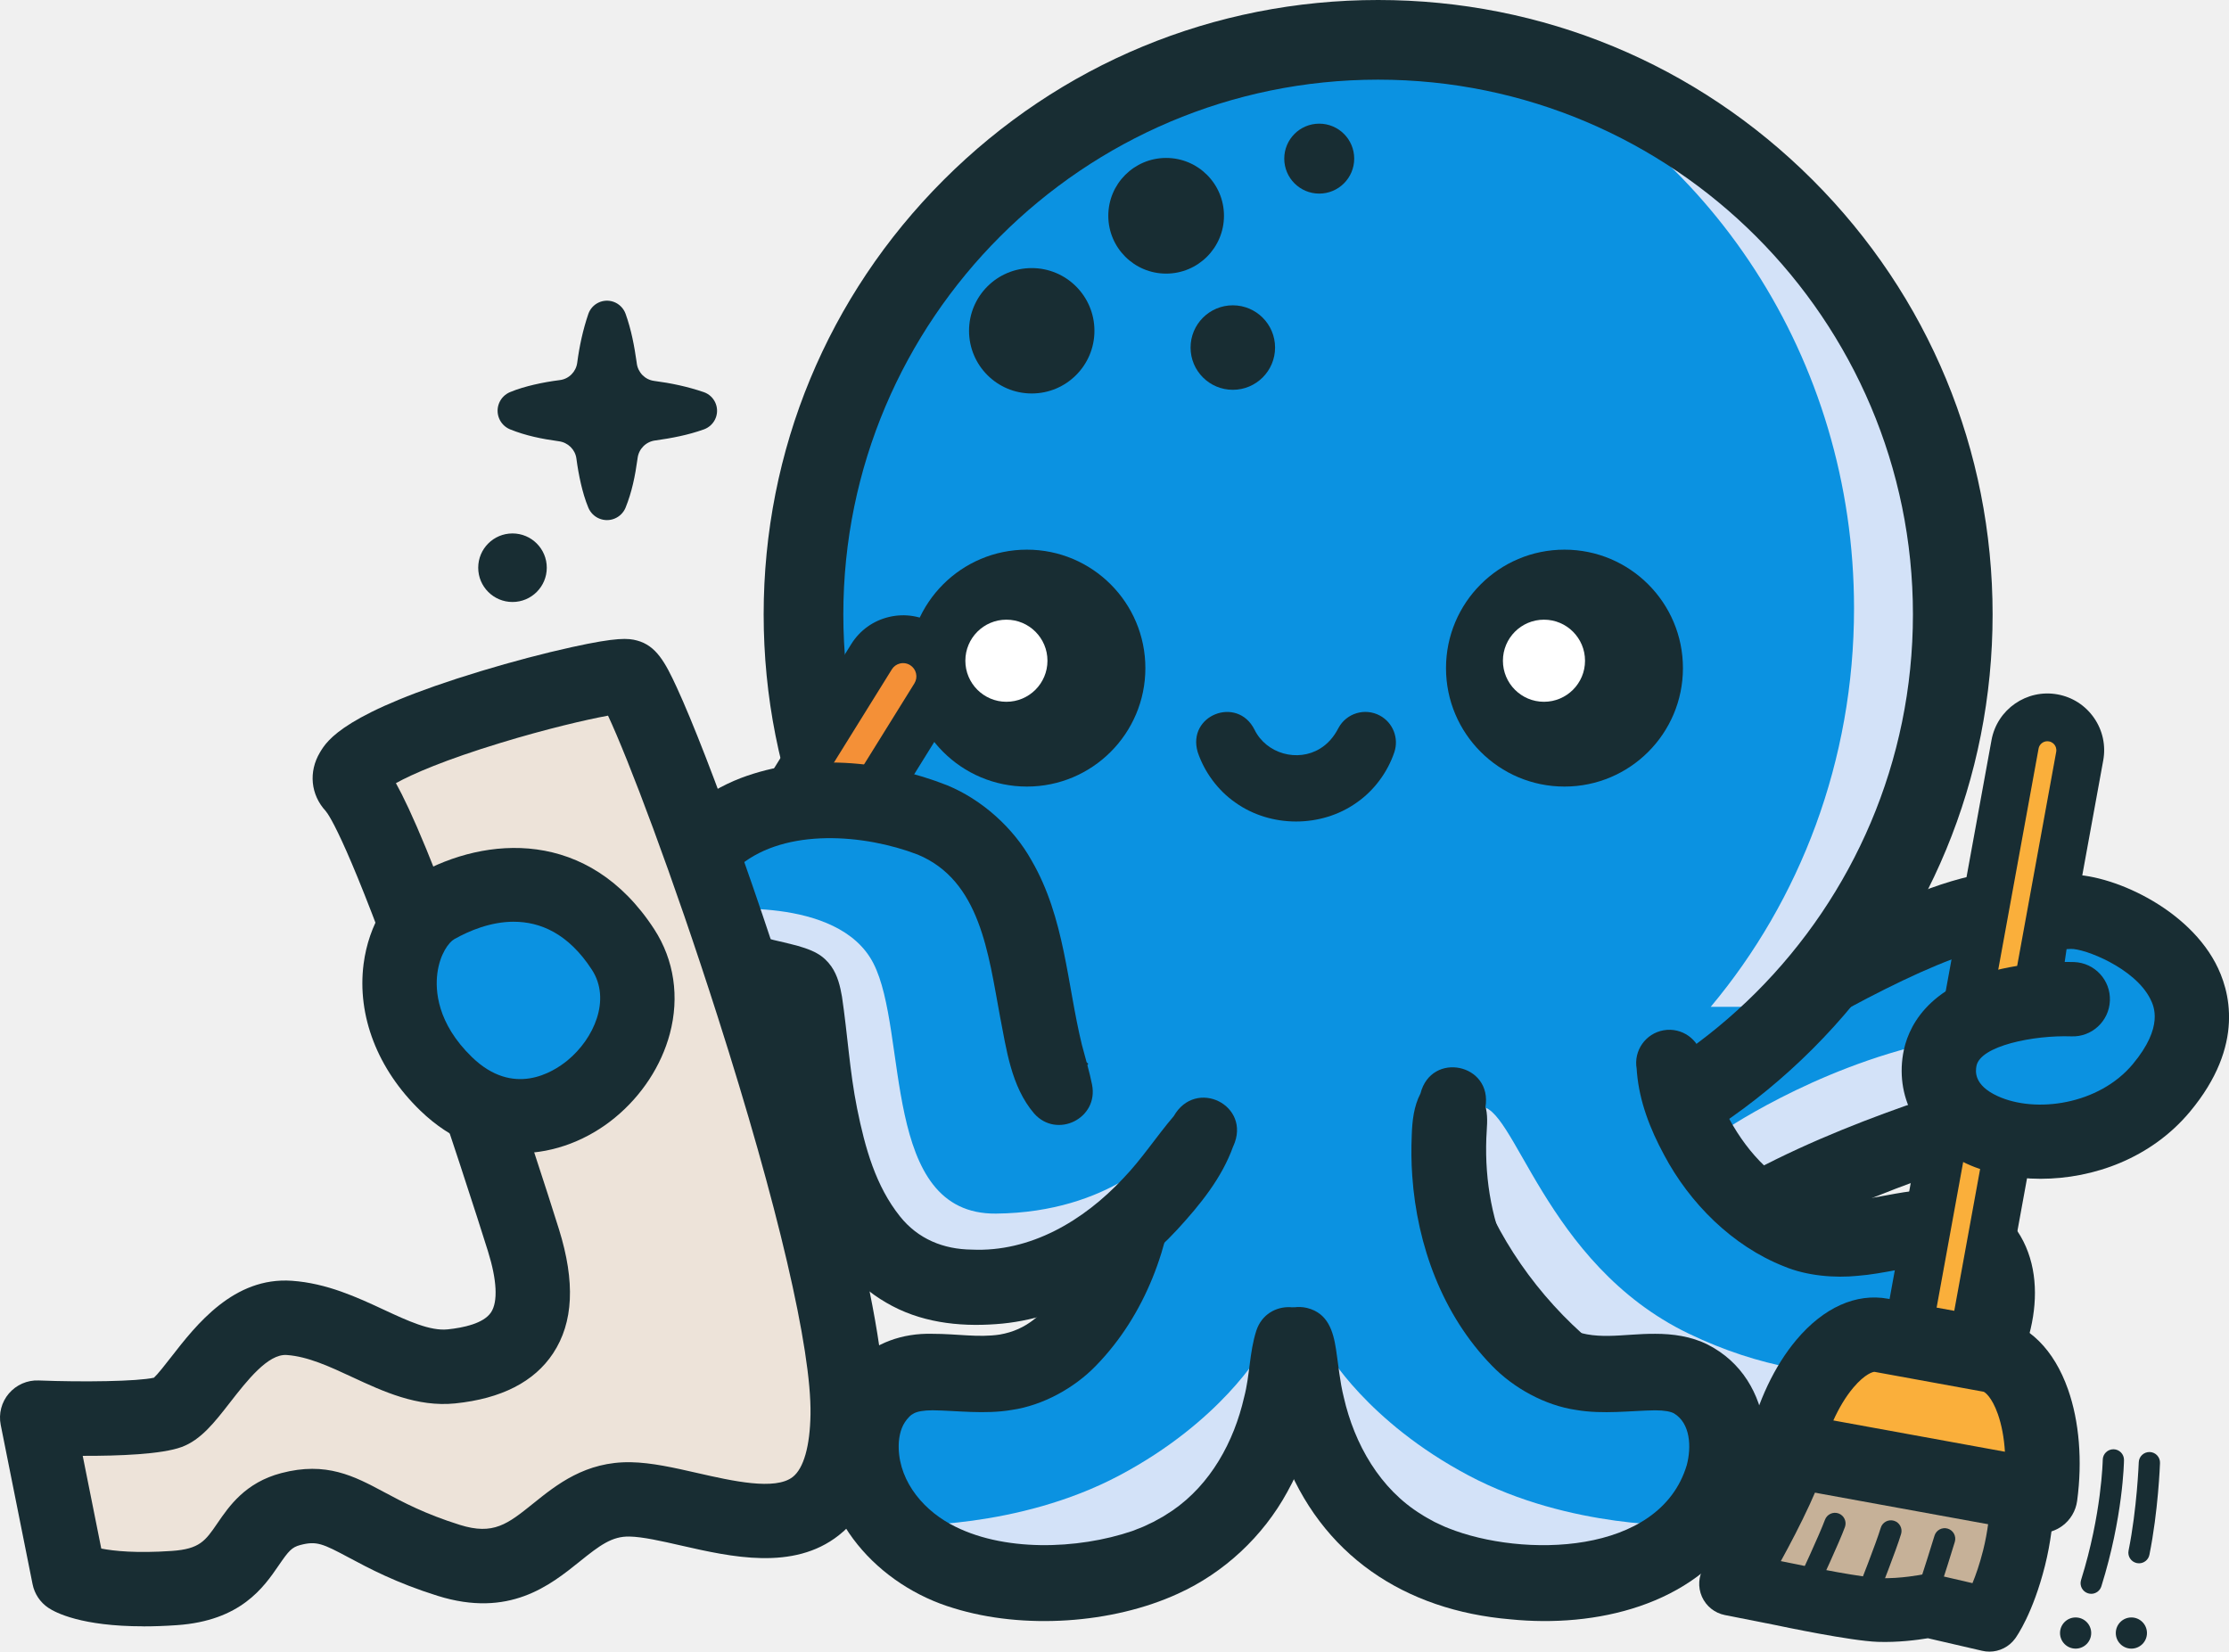
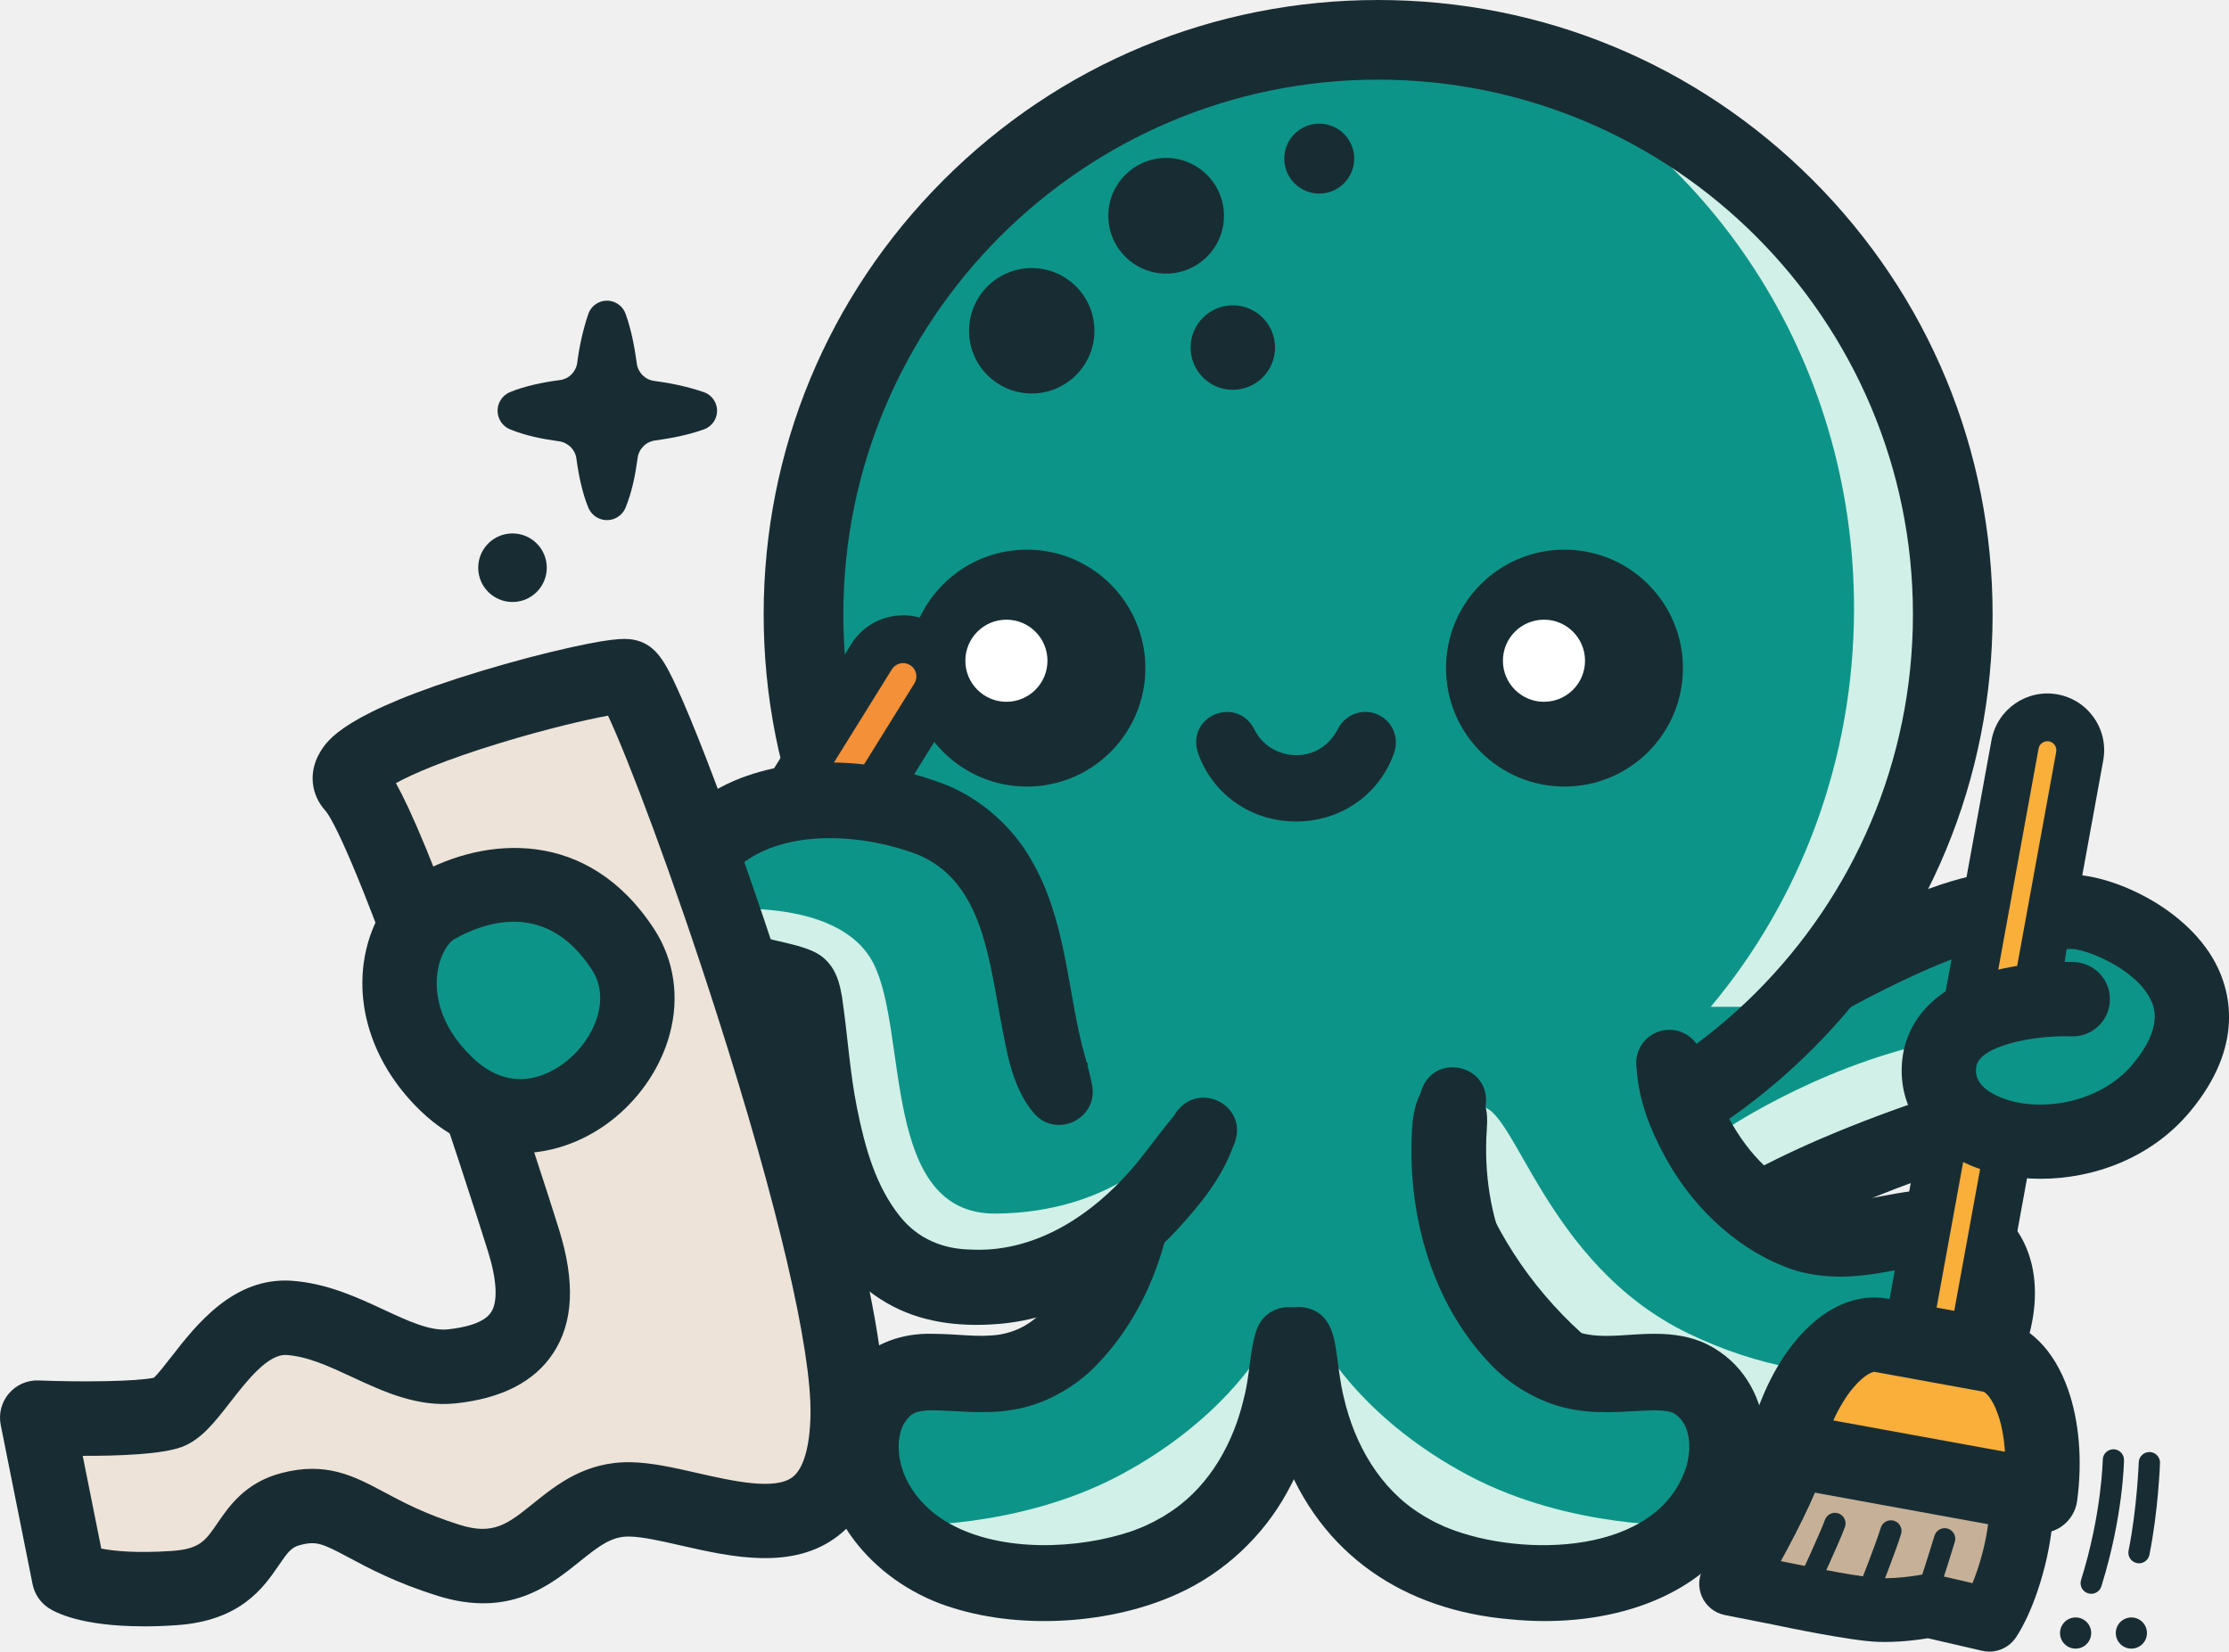
<svg xmlns="http://www.w3.org/2000/svg" id="Layer_2" data-name="Layer 2" viewBox="0 0 839.37 622">
  <defs>
    <style>
      .cls-1 {
        fill: #182d33;
      }

      .cls-2 {
        fill: #faaf3b;
      }

      .cls-3 {
        fill: #f49037;
      }

      .cls-4 {
        fill: #c6b198;
      }

      .cls-5 {
-         fill: #d3e2f8;
+         fill: #d1f0e8;
      }

      .cls-6 {
        fill: #fff;
      }

      .cls-7 {
        fill: #ede3d9;
      }

      .cls-8 {
-         fill: #0b92e1;
+         fill: #0d9488;
      }
    </style>
  </defs>
  <g id="O">
    <g>
      <path class="cls-8" d="M652.09,389.35s73.04-46.96,102.78-46.96,5.22,74.09,2.61,75.65c-2.61,1.57-78.26,21.39-117.91,52.7" />
      <path class="cls-5" d="M647.39,426.91s34.96-24.52,80.35-34.43c0,0-9.39,15.13-7.3,20.35s3.13,8.35,3.13,8.35l-58.43,28.17" />
      <path class="cls-1" d="M639.57,484.74c-4.14,0-8.23-1.83-11-5.33-4.79-6.07-3.76-14.87,2.31-19.66,35.1-27.71,93.56-45.95,115.57-52.81.26-.08.53-.16.79-.25,1.82-5.17,4.57-14.34,6.39-24.21,2.91-15.76,1.7-23.51.67-26.08-19.08.53-68.01,27.6-94.65,44.73-6.5,4.18-15.17,2.3-19.35-4.21-4.18-6.5-2.3-15.17,4.21-19.35.77-.49,18.99-12.18,41.21-24.05,31.66-16.91,54.27-25.13,69.14-25.13,13,0,22.99,8.05,26.73,21.54,3.1,11.19,2.33,26.83-2.28,46.48-1.5,6.4-3.38,12.99-5.3,18.56-2.85,8.26-4.87,12.4-9.33,15.08-1.87,1.12-3.25,1.55-9.88,3.62-18.68,5.83-75.53,23.56-106.56,48.06-2.57,2.03-5.63,3.01-8.67,3.01ZM745.69,410.65h0,0Z" />
      <circle class="cls-1" cx="192.99" cy="213.8" r="12.91" />
      <path class="cls-1" d="M265.09,147.7c-6.19-2.12-12.45-3.43-18.76-4.25-3.45-.45-6.12-3.2-6.55-6.66-.01-.12-.03-.24-.04-.36-.87-6.09-1.99-12.17-4.17-18.26-.73-2.01-2.33-3.72-4.5-4.5-3.87-1.38-8.12.63-9.5,4.5-2.08,6.09-3.39,12.25-4.21,18.45-.45,3.4-3.12,6.09-6.53,6.52s-6.46.97-9.66,1.71c-3.04.72-6.09,1.56-9.13,2.83-1.76.74-3.27,2.16-4.07,4.07-1.62,3.87.2,8.31,4.07,9.93,5.95,2.41,12.03,3.62,18.26,4.48.04,0,.08.01.13.02,3.44.44,6.18,3.1,6.63,6.54.41,3.14.96,6.26,1.67,9.36.72,3.04,1.56,6.09,2.83,9.13.74,1.76,2.16,3.27,4.07,4.07,3.87,1.62,8.31-.2,9.93-4.07,2.41-5.95,3.62-12.03,4.48-18.26.02-.14.04-.29.06-.43.44-3.49,3.18-6.21,6.67-6.65.02,0,.04,0,.06,0,6.09-.87,12.17-1.99,18.26-4.17,2.01-.73,3.72-2.33,4.5-4.5,1.38-3.87-.63-8.12-4.5-9.5Z" />
      <circle class="cls-8" cx="518.96" cy="231.39" r="216.39" />
      <g>
        <circle class="cls-1" cx="386.7" cy="251.61" r="44.61" />
        <circle class="cls-6" cx="378.98" cy="248.83" r="15.46" />
      </g>
      <path class="cls-5" d="M698.17,229.11c0,57.45-20.36,109.94-53.98,150.07h37.51c36.18-38.68,58.34-90.65,58.34-147.79,0-105.49-75.48-193.35-175.38-212.51,78.48,34.74,133.51,115.79,133.51,210.23Z" />
      <path class="cls-1" d="M518.96,462.78c-61.81,0-119.91-24.07-163.62-67.77-43.7-43.7-67.77-101.81-67.77-163.62s24.07-119.91,67.77-163.62C399.04,24.07,457.15,0,518.96,0s119.91,24.07,163.62,67.77c43.7,43.7,67.77,101.81,67.77,163.62s-24.07,119.91-67.77,163.62c-43.7,43.7-101.81,67.77-163.62,67.77ZM518.96,30c-111.05,0-201.39,90.34-201.39,201.39s90.34,201.39,201.39,201.39,201.39-90.34,201.39-201.39S630,30,518.96,30Z" />
      <g>
        <path class="cls-3" d="M278.48,365.18c-1.99-.23-3.96-.89-5.77-2.02-6.57-4.08-8.58-12.71-4.5-19.28l59.98-96.54c4.08-6.57,12.71-8.58,19.28-4.5,6.57,4.08,8.58,12.71,4.5,19.28l-59.98,96.54c-2.95,4.75-8.29,7.12-13.51,6.52Z" />
        <path class="cls-1" d="M280.06,374.27c-.87,0-1.74-.05-2.61-.15h0c-3.39-.39-6.58-1.51-9.49-3.32-5.22-3.24-8.86-8.32-10.26-14.3s-.38-12.15,2.86-17.37l59.98-96.54c3.24-5.22,8.32-8.86,14.31-10.26,5.98-1.4,12.15-.38,17.37,2.86,5.22,3.24,8.86,8.32,10.26,14.3,1.4,5.98.38,12.15-2.86,17.37l-59.98,96.54c-4.21,6.78-11.7,10.86-19.57,10.86ZM340.09,249.73c-.38,0-.77.04-1.15.13-1.3.3-2.41,1.1-3.11,2.23l-59.98,96.54c-.7,1.13-.93,2.48-.62,3.78.3,1.3,1.1,2.4,2.23,3.11.64.4,1.33.64,2.06.72h0c1.92.22,3.81-.69,4.83-2.33l59.98-96.54c.7-1.13.93-2.48.62-3.78-.3-1.3-1.1-2.4-2.23-3.11-.8-.5-1.71-.75-2.63-.75Z" />
      </g>
      <g>
        <circle class="cls-1" cx="388.52" cy="124.57" r="23.61" />
        <circle class="cls-1" cx="439.13" cy="81.26" r="21.78" />
        <circle class="cls-1" cx="464.24" cy="130.89" r="15.91" />
        <circle class="cls-1" cx="496.78" cy="59.74" r="13.17" />
      </g>
      <g>
        <circle class="cls-1" cx="589.13" cy="251.61" r="44.61" />
        <circle class="cls-6" cx="581.41" cy="248.83" r="15.46" />
      </g>
      <path class="cls-1" d="M472.4,274.78c4.48,9.14,16.28,12.35,24.73,7.12,2.81-1.7,5.2-4.4,6.89-7.74,3.01-5.6,9.99-7.69,15.59-4.68,5,2.69,7.2,8.56,5.46,13.77-2.5,7.49-7.59,14.43-14.18,19-13.32,9.51-32.36,9.5-45.68,0-6.59-4.57-11.68-11.51-14.19-19-4.13-13.93,14.91-21.35,21.38-8.47h0Z" />
      <g>
        <path class="cls-8" d="M628.61,400.3s8.2,47.27,48.48,63.51c26.15,10.54,53.72-13.45,70.12,6.84,14.9,18.45-3.82,82.19-80.51,77.85-82.24-4.66-132.6-95.44-125.51-118.67" />
        <path class="cls-5" d="M733.23,513.14s-42.66,15.44-97.34-10.91c-54.69-26.35-65.81-87.69-78.91-85.35s-12.13,92.59,76.81,122.36c88.94,29.77,107.5-22.85,107.5-22.85" />
        <path class="cls-1" d="M640.93,398.17c0-.08.03,0,.05.03.02.03.05.09.07.13.16.35.29.64.43,1,0,0,.6,1.45.6,1.45l1.22,2.99c2.42,5.85,4.95,12.31,7.97,17.78,7.24,13.25,17.71,24.02,31.68,29.39,8.81,3.11,17.83.89,27.55-.81,8.09-1.53,18.78-3.36,28.13-1.01,7.57,1.69,14.86,6.47,19.7,12.6,14.96,19.67,6.62,49.02-6.76,66.75-19.9,26.83-53.83,36.51-85.79,34.33-58.38-3.56-108.23-46.62-131.83-98.47-3.43-8.03-6.22-16.82-6.49-26.06-.03-4.05.26-7.89,1.8-12.08,2.01-6.6,9-10.32,15.6-8.31,6.6,2.01,10.32,9,8.31,15.6.17.02.24.35.31.82.4,2.29.88,4.51,1.68,7.08,15.96,47.91,63.71,92.03,115.6,92.97,25.41,1.02,52.98-8.44,63.61-33.05,2.65-6.32,4.93-15.52,1.78-21.62-2.03-2.7-4.5-3.29-8.08-3.25-8.65.27-18.69,3.29-28.52,4.04-8.53.88-19.13.05-27.67-3.53-19.55-7.68-35.63-23.87-45.23-41.98-5.25-9.71-9.31-20.09-10.24-31.15,0,0-.1-1.36-.1-1.36-1.18-6.8,3.38-13.27,10.18-14.45,6.8-1.18,13.27,3.38,14.45,10.18h0Z" />
      </g>
      <g>
        <path class="cls-8" d="M644.76,526.11c-18.33-24.07-50.11,10.86-80.02-30.33-7.9-10.87-12.68-22.35-15.49-33.14.06-1.38.1-2.77.1-4.16,0-9.02-1.34-17.66-3.8-25.65,0-2.33.08-24.47.19-26.43h-116.96c.11,1.96.19,24.11.19,26.43-2.46,8-3.8,16.64-3.8,25.65,0,1.4.04,2.78.1,4.16-2.82,10.79-7.6,22.27-15.49,33.14-29.92,41.19-61.7,6.26-80.02,30.33-16.54,21.72.68,73.86,70.63,69.85,53.18-3.05,73.61-35.3,81.02-63.47,1.93.22,3.88.34,5.85.34s3.92-.12,5.85-.34c7.4,28.17,27.84,60.42,81.02,63.47,69.95,4.01,87.17-48.12,70.63-69.85Z" />
        <path class="cls-5" d="M339.74,574.43s43.43,1.57,81.78-18.78c38.35-20.35,53.22-46.57,53.22-46.57,0,0,.39,42.65-29.35,70.43s-90,11.74-90,11.74" />
        <path class="cls-1" d="M439.62,411.79c2.53,4.87,3.11,10.33,3.29,15.69.21,5.13.18,10.25-.19,15.37-1.81,26.14-11.4,52.34-29.98,71.43-8.1,8.41-20,15-31.76,16.7-10.09,1.73-20.75.25-29.73.13-3.62,0-5.86.5-7.05,1.13-.63.37-1.21.65-1.85,1.37-2.44,2.5-3.52,5.45-3.88,9.41-.81,13.09,7.89,24.64,19.4,30.94,19.42,10.66,47.99,9.62,68.57,2.6.91-.34,3.14-1.26,4.01-1.58.81-.38,3.02-1.43,3.86-1.82.84-.44,2.89-1.62,3.7-2.04.75-.47,2.75-1.79,3.53-2.27,14.34-9.86,23.13-25.87,26.96-42.67,2.18-8.21,1.96-16.91,4.59-25.05,4.07-12.35,21.63-11.55,24.71.91,2.29,10.15.11,20.48-1.97,30.5-2.34,10.2-5.96,20.15-11.11,29.39-9.11,16.67-23.78,30.39-41.11,38.24-24.82,11.39-58.34,13.56-84.43,5.48-28.23-8.37-51.92-33.86-49.49-65.02,1.9-22.63,18.25-38.96,41.46-38.32,9.39-.01,17.14,1.5,25.28.29,10.3-1.77,16.55-7.76,23.15-17.13,4.46-6.46,7.92-13.55,10.38-21.04,3.76-11.32,5.31-23.73,4.85-35.75-.14-3.74-.69-7.49.12-11.17.03-.11.05-.24.09-.33.04-.07.06-.24.13-.19-2.81-16.29,20.32-21.33,24.45-5.19h0Z" />
        <path class="cls-5" d="M634.78,574.43s-43.43,1.57-81.78-18.78c-38.35-20.35-53.22-46.57-53.22-46.57,0,0-.39,42.65,29.35,70.43,29.74,27.78,90,11.74,90,11.74" />
        <path class="cls-1" d="M559.36,416.99c.08-.06.09.11.13.19.04.09.07.22.09.33.81,3.68.26,7.43.12,11.17-.14,4.05-.09,8.13.22,12.17,1.2,15.95,5.94,31.48,15.01,44.62,4.4,6.48,9.41,11.55,14.66,14.32,10.65,5.55,21.37,2.41,33.78,2.52,6.4,0,13.49.92,19.75,4.09,25.67,13.1,26.98,47.78,12.78,69.32-18.2,29.03-55.14,37.34-87.08,34.12-39.83-3.34-71.52-24.15-85.69-62.35-4.31-12.16-7.32-24.88-7.37-37.77.07-2.56.34-5.13.96-7.68,1.67-6.89,8.61-11.13,15.5-9.46,7.8,1.95,9.81,8.65,10.88,15.56.92,6.02,1.44,12.16,2.92,18.05,4.02,17.68,13.63,34.59,29.31,44.18,1.3.9,3.5,2.01,4.88,2.8,1.47.66,3.69,1.8,5.2,2.34,27.68,11.07,79.51,10.5,89.78-23.76,1.79-6.79,1.41-15.76-4.86-19.5-1.19-.63-3.43-1.13-7.05-1.13-9,.12-19.63,1.6-29.73-.13-11.76-1.7-23.65-8.29-31.76-16.7-18.59-19.09-28.17-45.3-29.98-71.43-.37-5.12-.4-10.24-.19-15.37.18-5.36.76-10.83,3.29-15.69,4.06-16.04,27.24-11.21,24.45,5.19h0Z" />
      </g>
      <path class="cls-8" d="M453.3,425.87s-33.56,65.22-93.91,58.43c-60.35-6.78-51.43-108.52-58.75-112.7-7.32-4.17-38.43-4.17-42.67-26.09-6.06-31.3,34.75-54.78,86.57-39.13,51.82,15.65,38.59,78.52,55.55,106.43l15.26-19.17,41.87,3.52" />
      <path class="cls-5" d="M267.83,342.78s47.74-5.87,61.04,19.96,2.74,94.7,46.17,94.3,63.39-24.65,63.39-24.65c0,0-28.17,57.52-75.13,50.87s-52.04-98.61-59.48-104.87c-7.43-6.26-30.13-15.26-30.13-15.26" />
      <path class="cls-1" d="M464.42,431.59c-4.3,12.08-12.5,22.09-21.07,31.44-17.43,18.87-41.91,33.84-68.31,35.64-14.24,1.05-28.78-.7-41.36-8.12-23.93-13.87-34.19-42.59-39.05-67.66-2.3-11.57-3.61-23.53-4.9-35-.43-3.43-.76-6.83-1.43-9.55.92,2.41,3.09,4.65,5.42,5.89.19.09.19.11.32.16,0,0-.07-.02-.07-.02-1.13-.42-5.09-1.31-6.56-1.65-14.32-3.13-29.92-8.27-38.47-21.64-7.11-11.25-7.59-25.56-2.87-37.77,5.87-14.92,18.97-24.91,32.93-30.31,24.87-9.39,53.62-6.74,77.7,2.75,13.06,5.38,24.91,16,31.75,28.29,12.52,21.52,13.42,46.77,18.94,69.37,1.52,5.75,2.84,10.09,3.83,15.01,2.6,12.81-13.28,20.57-21.81,10.91-8.73-10.22-10.43-24.37-12.86-36.65-4.38-23.52-7.41-51.07-30.98-60.85-20.1-7.71-49.48-10.07-66.81,3.98-5.91,4.92-9.12,12.73-5.59,19.69,4.65,6.31,17.09,8.05,25.15,10.17,2.59.62,6.73,1.82,9.46,3.43,2.08,1.18,3.89,2.88,5.24,4.81,2.45,3.5,3.38,7.63,4.04,11.42,2.13,14.34,2.89,28.15,5.69,42.09,3.03,14.99,7.01,29.23,16.16,40.68,6.78,8.5,16.34,12.39,27.02,12.5,22.01,1.02,42.07-10.81,57.01-26.8,6.98-7.22,12.52-15.82,19.05-23.45,8.31-14.58,29.4-4.09,22.46,11.24h0Z" />
      <g>
        <path class="cls-7" d="M132.96,295.96c-14.09-15.13,95.48-43.3,103.3-41.22,7.83,2.09,84,214.43,82.96,278.09s-54.26,32.35-81.91,31.83c-27.65-.52-33.39,33.91-68.35,22.96-34.96-10.96-39.65-24.52-59.48-19.3-19.83,5.22-13.57,27.65-43.83,29.74-30.26,2.09-39.65-4.17-39.65-4.17l-12-60s39.65,1.57,49.57-2.09,22.96-37.04,45.39-35.48,41.26,20.29,61.04,18.26c30.52-3.13,35.22-21.52,27.13-47.48-7.29-23.41-50.09-156-64.17-171.13Z" />
        <path class="cls-1" d="M54,612.47c-23.29,0-33.08-5.15-35.77-6.95-3.09-2.06-5.23-5.26-5.96-8.9L.27,536.61c-.84-4.21.29-8.57,3.08-11.83s6.91-5.08,11.2-4.9c16.57.65,37.26.37,43.43-1.04,1.54-1.45,4.38-5.09,6.5-7.82,9.36-12.03,23.5-30.23,45.45-28.68,13.14.92,24.58,6.23,34.67,10.93,8.91,4.14,17.33,8.05,23.97,7.37,5.92-.61,13.57-2.22,16.35-6.43,2.63-3.98,2.22-12.13-1.16-22.96-3.29-10.57-15.7-49.28-29.06-87.27-23.26-66.14-30.74-76.99-32.03-78.52-5.7-6.15-6.55-14.84-2.16-22.15,2.69-4.47,8.98-14.95,60.71-30.61,11.62-3.52,23.76-6.72,34.19-9.01,17.09-3.76,21.18-3.35,24.45-2.48,7.25,1.93,10.63,8.22,14.96,17.6,2.96,6.42,6.63,15.25,10.9,26.25,8.81,22.71,19.26,52.35,28.66,81.32,14.78,45.54,39.47,127.76,38.83,166.68-.35,21.48-6.04,36.26-17.4,45.17-17.1,13.42-40.51,8.1-59.31,3.82-7.46-1.7-14.51-3.3-19.46-3.39-6.58-.14-11.16,3.3-18.7,9.37-11.23,9.03-26.61,21.4-53.57,12.95-15.64-4.9-25.88-10.37-33.35-14.37-9.92-5.3-12.23-6.37-18.37-4.75-3.14.83-4.34,2.18-8.07,7.63-5.7,8.32-14.32,20.88-38.36,22.54-4.59.32-8.78.46-12.61.46ZM38.14,583.19c4.78.93,13.2,1.81,26.55.89,10.53-.73,12.62-3.77,17.19-10.44,4.43-6.46,10.5-15.31,24.03-18.87,16.98-4.47,27.53,1.17,38.7,7.14,7.22,3.86,15.4,8.23,28.53,12.35,12.69,3.98,18-.3,27.65-8.05,8.79-7.07,19.69-15.86,36.78-15.54,7.83.15,16.24,2.06,25.14,4.09,13.01,2.96,29.21,6.64,35.81,1.46,4.12-3.23,6.5-11.61,6.69-23.6.4-24.37-12.34-78.95-34.95-149.74-17.06-53.43-33.89-97.59-41.3-113.37-8.24,1.52-23.21,5-40.43,10.25-20.95,6.38-33.19,11.71-39.44,15.17,5.33,9.59,14.62,30.37,31.7,78.86,13.61,38.65,26.32,78.31,29.7,89.16,6.18,19.82,5.45,35.1-2.21,46.71-7.08,10.73-19.49,17.08-36.86,18.86-14.3,1.47-27.23-4.54-38.63-9.84-8.66-4.03-16.84-7.83-24.82-8.39-7.06-.5-15.01,9.73-21.4,17.94-5.86,7.53-10.92,14.03-18.17,16.71-7.48,2.76-23.56,3.37-37.25,3.33l6.99,34.94ZM122.71,305.5h0,0ZM143.2,286.42s0,0,0,0c0,0,0,0,0,0h0Z" />
      </g>
      <g>
        <path class="cls-8" d="M164.18,341.5c15.75-8.86,48.16-18.28,70.47,16.1,22.3,34.38-29.45,86.56-66.62,50.61-27.31-26.42-18.09-58.69-3.84-66.7Z" />
        <path class="cls-1" d="M195.65,434.28c-12.53,0-25.61-4.65-37.36-16.01-16.1-15.57-23.89-35.71-21.37-55.25,1.91-14.79,9.72-27.71,20.39-33.71h0c25.57-14.39,64.24-17.6,89.08,20.68,7.47,11.51,9.54,25.47,5.85,39.31-3.22,12.07-10.57,23.3-20.71,31.64-9.79,8.06-22.51,13.35-35.88,13.35ZM193.48,347.12c-8.69,0-16.75,3.37-22.44,6.58h0c-1.96,1.1-5.41,5.57-6.35,12.89-.81,6.28-.19,18.73,13.07,31.55,15.52,15.02,30.33,5.82,35.98,1.18,9.89-8.14,16.46-22.85,9.16-34.1-8.93-13.77-19.58-18.09-29.41-18.09ZM164.18,341.5h0,0Z" />
      </g>
      <g>
        <g>
          <path class="cls-2" d="M724.32,538.41c-6.73-1.23-11.18-7.67-9.96-14.4l44.44-243.7c1.23-6.73,7.67-11.18,14.4-9.96,6.73,1.23,11.18,7.67,9.96,14.4l-44.44,243.7c-1.23,6.73-7.67,11.18-14.4,9.96Z" />
          <path class="cls-1" d="M726.58,547.62c-1.29,0-2.59-.12-3.88-.35h0c-5.62-1.02-10.5-4.18-13.75-8.87s-4.47-10.38-3.45-15.99l44.44-243.7c2.12-11.6,13.27-19.31,24.87-17.2,5.62,1.02,10.5,4.18,13.75,8.87,3.25,4.7,4.47,10.38,3.45,16l-44.44,243.7c-1.02,5.62-4.17,10.5-8.87,13.75-3.61,2.5-7.81,3.8-12.11,3.8ZM770.98,279.15c-1.6,0-3.03,1.14-3.32,2.77l-44.44,243.7c-.22,1.2.25,2.1.54,2.53.3.43.97,1.18,2.17,1.4h0c1.2.22,2.1-.25,2.53-.54.43-.3,1.18-.97,1.4-2.17l44.44-243.7c.22-1.2-.25-2.1-.54-2.53-.3-.43-.97-1.18-2.17-1.4-.2-.04-.41-.06-.61-.06Z" />
        </g>
        <g>
          <path class="cls-4" d="M761.62,555.4s.85,15.29-3.2,31.36-9.28,23.24-9.28,23.24l-22.85-5.29s-9.32,1.94-18.79,1.62c-9.47-.33-36.98-6.18-36.98-6.18l-18.66-3.68s21.66-35.84,25.59-53.24" />
          <path class="cls-1" d="M749.15,622c-.9,0-1.81-.1-2.71-.31l-20.45-4.73c-3.87.64-11.29,1.63-18.9,1.36-10.13-.35-35.66-5.72-38.98-6.42l-18.57-3.67c-3.84-.76-7.07-3.34-8.65-6.92-1.58-3.58-1.32-7.71.71-11.06,5.75-9.51,21.29-36.98,24.15-49.67,1.46-6.47,7.88-10.53,14.34-9.07,6.47,1.46,10.53,7.88,9.07,14.34-2.64,11.72-11.62,29.46-18.55,42.07l2.25.44c.06.01.12.02.17.04,10.24,2.18,28.77,5.72,34.89,5.93,7.8.26,15.85-1.36,15.93-1.37,1.7-.35,3.46-.33,5.15.06l13.77,3.19c1.26-3.05,2.7-7.16,4.02-12.39,3.52-13.98,2.86-27.64,2.85-27.77-.35-6.61,4.72-12.26,11.33-12.62,6.61-.35,12.26,4.69,12.63,11.3.04.7.91,17.32-3.54,34.96-4.49,17.82-10.55,26.46-11.22,27.38-2.29,3.14-5.92,4.93-9.69,4.93Z" />
        </g>
        <g>
          <path class="cls-2" d="M749.43,510.36c14.21,2.59,22.44,26.51,18.86,53.02l-96.24-17.55c6.01-26.07,22.15-45.54,36.36-42.95l41.01,7.48Z" />
          <path class="cls-1" d="M768.3,577.38c-.84,0-1.68-.07-2.51-.23l-96.24-17.55c-3.76-.69-7.08-2.88-9.18-6.08-2.1-3.2-2.81-7.11-1.95-10.84,3.41-14.79,9.82-28.32,18.04-38.09,10.24-12.18,22.49-17.68,34.48-15.49l41.01,7.48h0c12,2.19,21.51,11.66,26.8,26.66,4.24,12.04,5.46,26.96,3.43,42-.51,3.79-2.55,7.21-5.65,9.46-2.41,1.75-5.29,2.67-8.23,2.67ZM690.38,534.94l64.61,11.78c-.32-5.22-1.22-10.07-2.66-14.18-2.31-6.56-4.98-8.34-5.41-8.42l-41.01-7.48c-.43-.08-3.56.65-8.03,5.97-2.8,3.33-5.35,7.56-7.5,12.32Z" />
        </g>
        <path class="cls-1" d="M681.07,600.19c-.57,0-1.14-.12-1.69-.38-2-.93-2.87-3.31-1.93-5.32.08-.17,7.74-16.6,9.77-22.14.76-2.07,3.06-3.14,5.13-2.39,2.08.76,3.14,3.05,2.39,5.13-2.14,5.87-9.71,22.09-10.03,22.78-.68,1.45-2.12,2.31-3.63,2.31Z" />
        <path class="cls-1" d="M703.53,603.56c-.49,0-.99-.09-1.47-.28-2.05-.81-3.06-3.14-2.25-5.19.07-.17,6.72-17.04,8.41-22.69.63-2.12,2.85-3.32,4.98-2.69,2.12.63,3.32,2.86,2.69,4.98-1.78,5.98-8.36,22.64-8.64,23.35-.62,1.57-2.13,2.53-3.72,2.53Z" />
        <path class="cls-1" d="M724.98,606.27c-.44,0-.88-.07-1.32-.22-2.09-.73-3.19-3.01-2.46-5.1,2.88-8.26,7.22-22.46,7.27-22.61.64-2.11,2.88-3.3,4.99-2.66,2.11.64,3.3,2.88,2.66,4.99-.18.59-4.43,14.5-7.36,22.91-.58,1.65-2.12,2.68-3.78,2.68Z" />
      </g>
      <path class="cls-8" d="M780.26,343.43c15.13-1.57,64.43,35.48,33.65,66.26-30.78,30.78-85.57,14.61-83.48-10.43,2.09-25.04,50.09-22.96,50.09-22.96l-4.7-2.61" />
      <path class="cls-1" d="M768.4,443.93c-10.09,0-19.73-1.98-27.81-5.68-17.67-8.1-26.85-23.93-23.96-41.29,1.55-9.27,8.46-25.78,37.4-32.15,13.61-2.99,26.52-2.52,27.06-2.5,7.73.31,13.74,6.82,13.43,14.55-.31,7.73-6.83,13.75-14.55,13.43-14.04-.5-34.43,3.54-35.72,11.27-.29,1.74-1.17,7.03,8.01,11.24,14.27,6.55,38.13,3.26,50.9-12.07,11.75-14.1,7.88-21.89,6.62-24.45-5.86-11.82-24.97-19.12-29.98-18.92-7.69.79-14.53-4.8-15.32-12.49-.8-7.69,4.84-14.57,12.53-15.37,14.94-1.55,45.39,10.88,57.24,33.13,5.41,10.15,11.35,30.92-9.57,56.02-14.58,17.5-36.28,25.28-56.27,25.28Z" />
      <path class="cls-1" d="M787.48,600.22c-.4,0-.8-.06-1.2-.18-2.11-.66-3.28-2.9-2.62-5.01,7.8-24.9,8.16-45.09,8.17-45.29.03-2.21,1.86-3.96,4.05-3.95,2.21.03,3.98,1.84,3.95,4.05-.01.87-.36,21.49-8.53,47.58-.54,1.71-2.11,2.81-3.82,2.81Z" />
      <path class="cls-1" d="M805.48,588.74c-.26,0-.53-.03-.8-.08-2.17-.44-3.57-2.55-3.13-4.71,3.19-15.81,3.83-33.09,3.84-33.26.08-2.21,1.93-3.92,4.14-3.86,2.21.08,3.94,1.93,3.86,4.14-.03.73-.67,18.11-3.99,34.56-.38,1.9-2.05,3.21-3.92,3.21Z" />
      <circle class="cls-1" cx="781.61" cy="615" r="5.87" />
      <circle class="cls-1" cx="802.61" cy="615" r="5.87" />
    </g>
  </g>
</svg>
